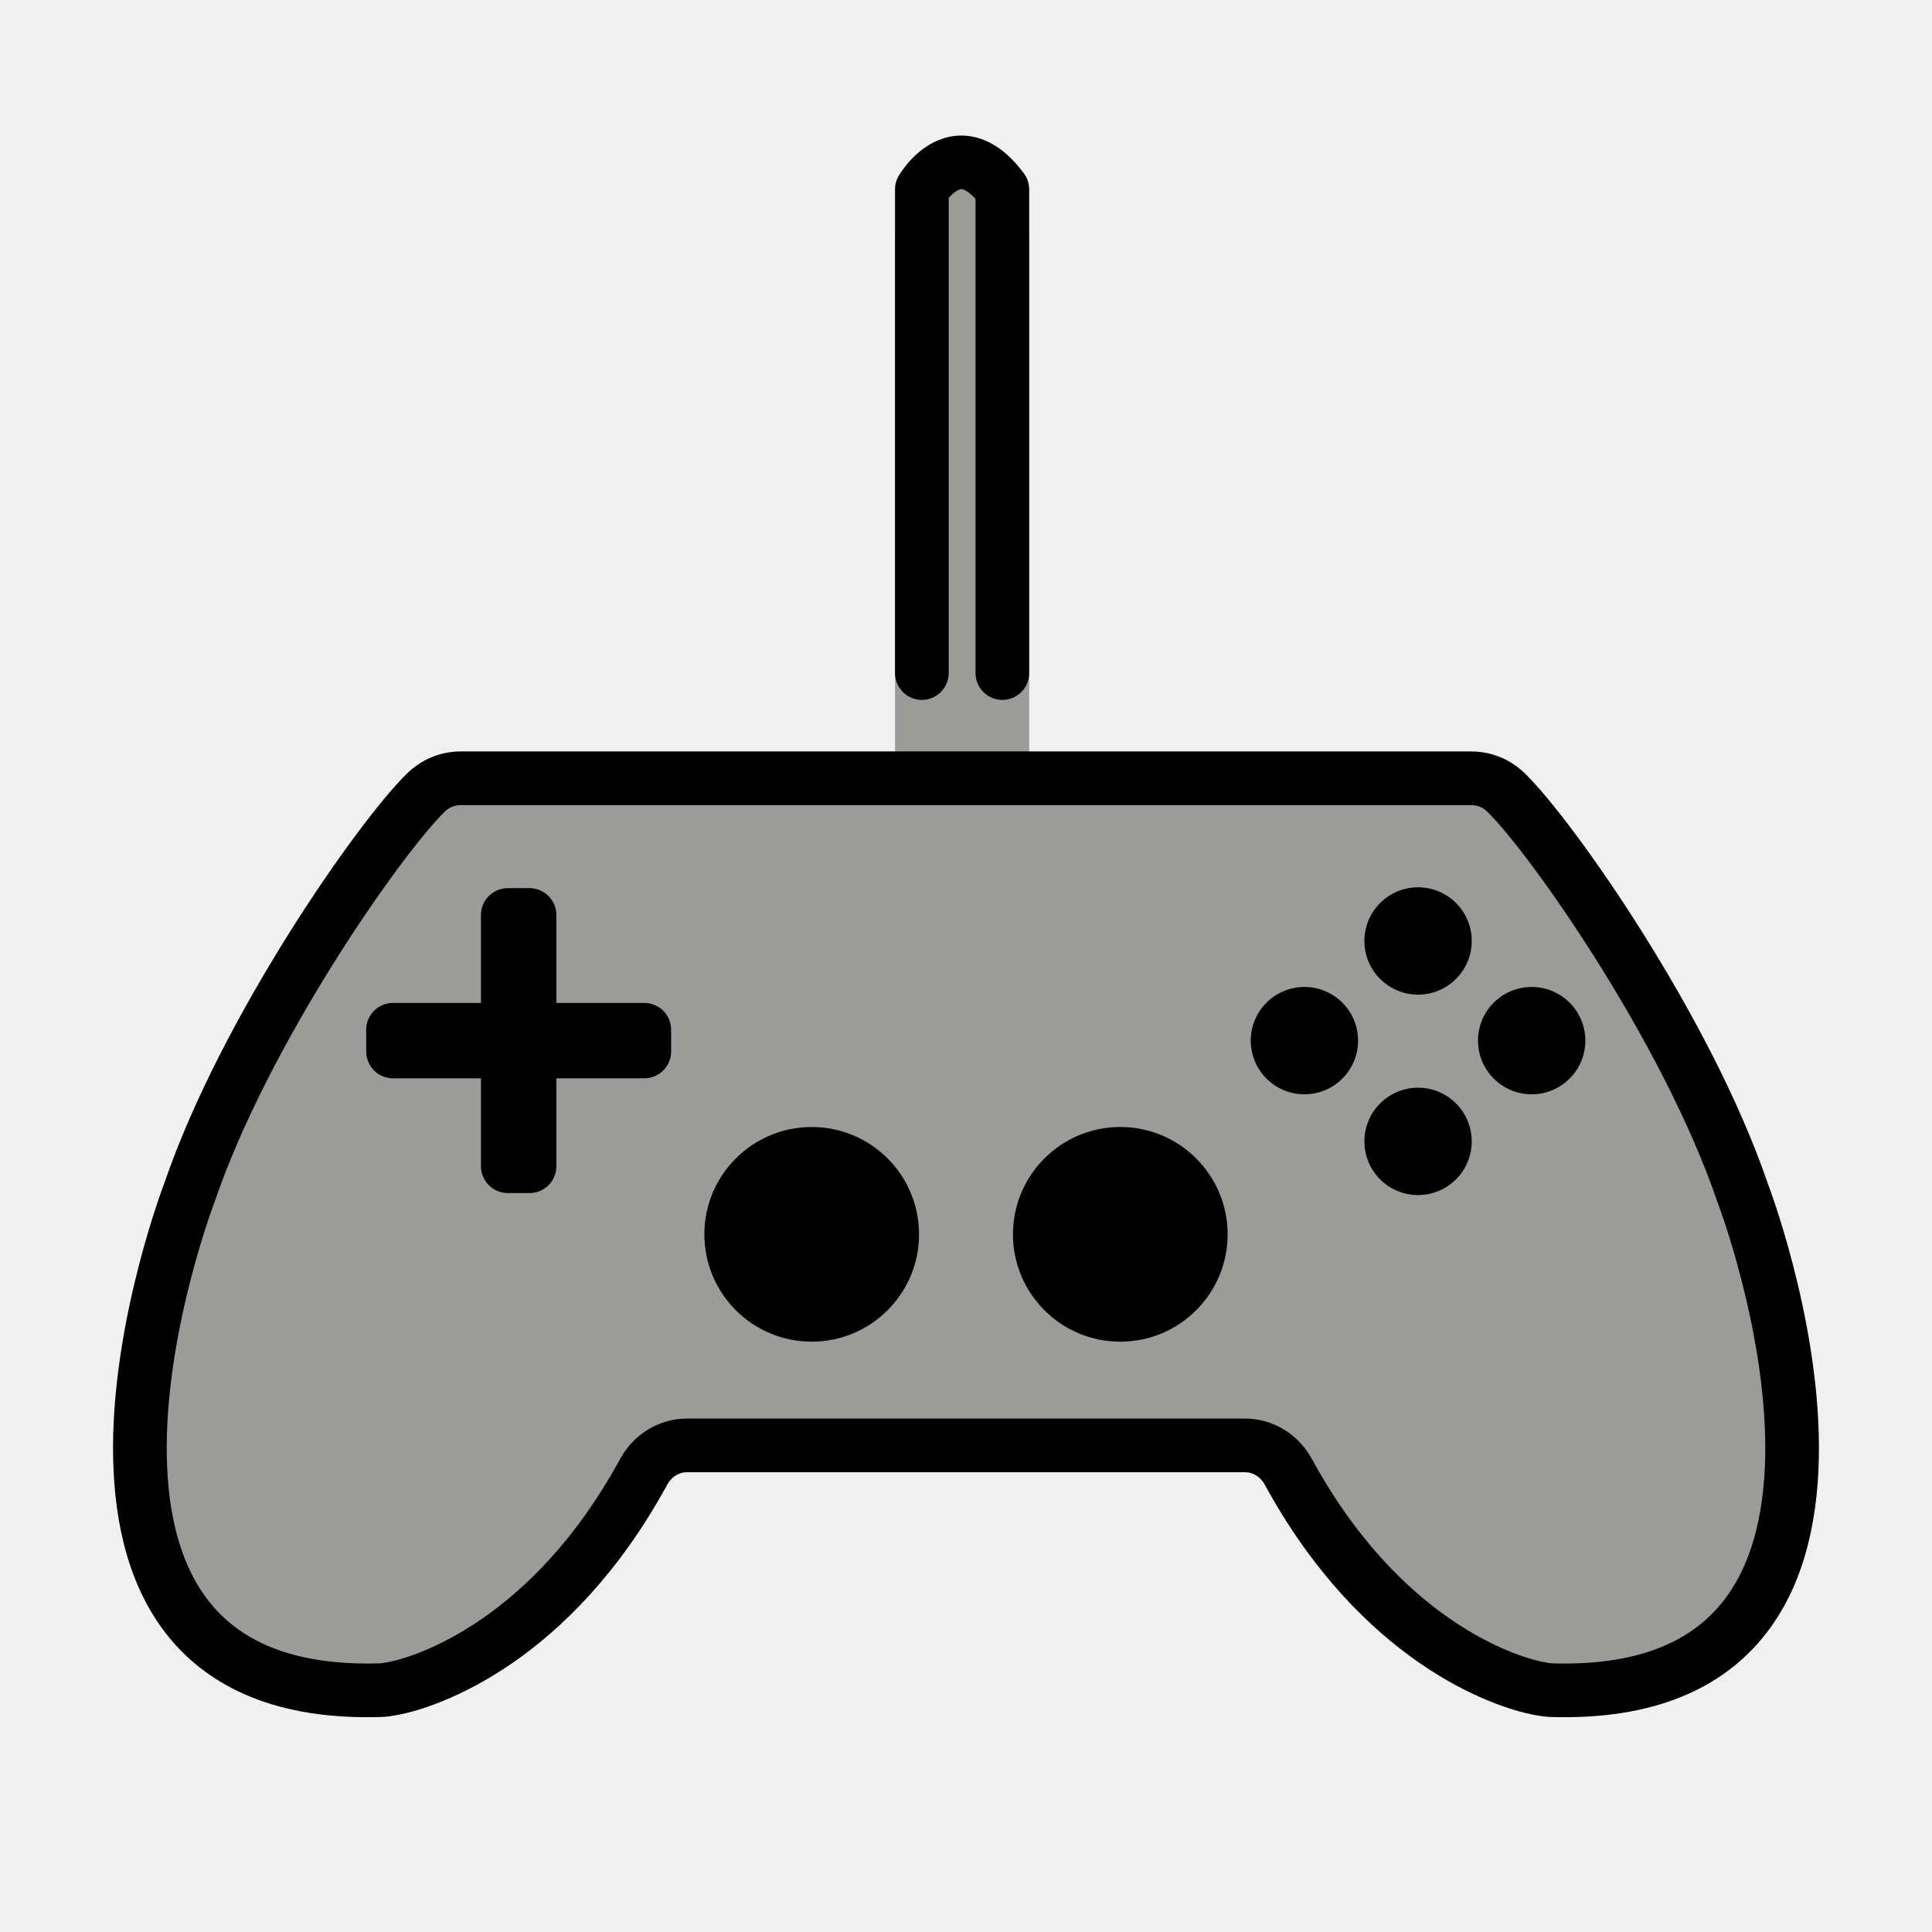
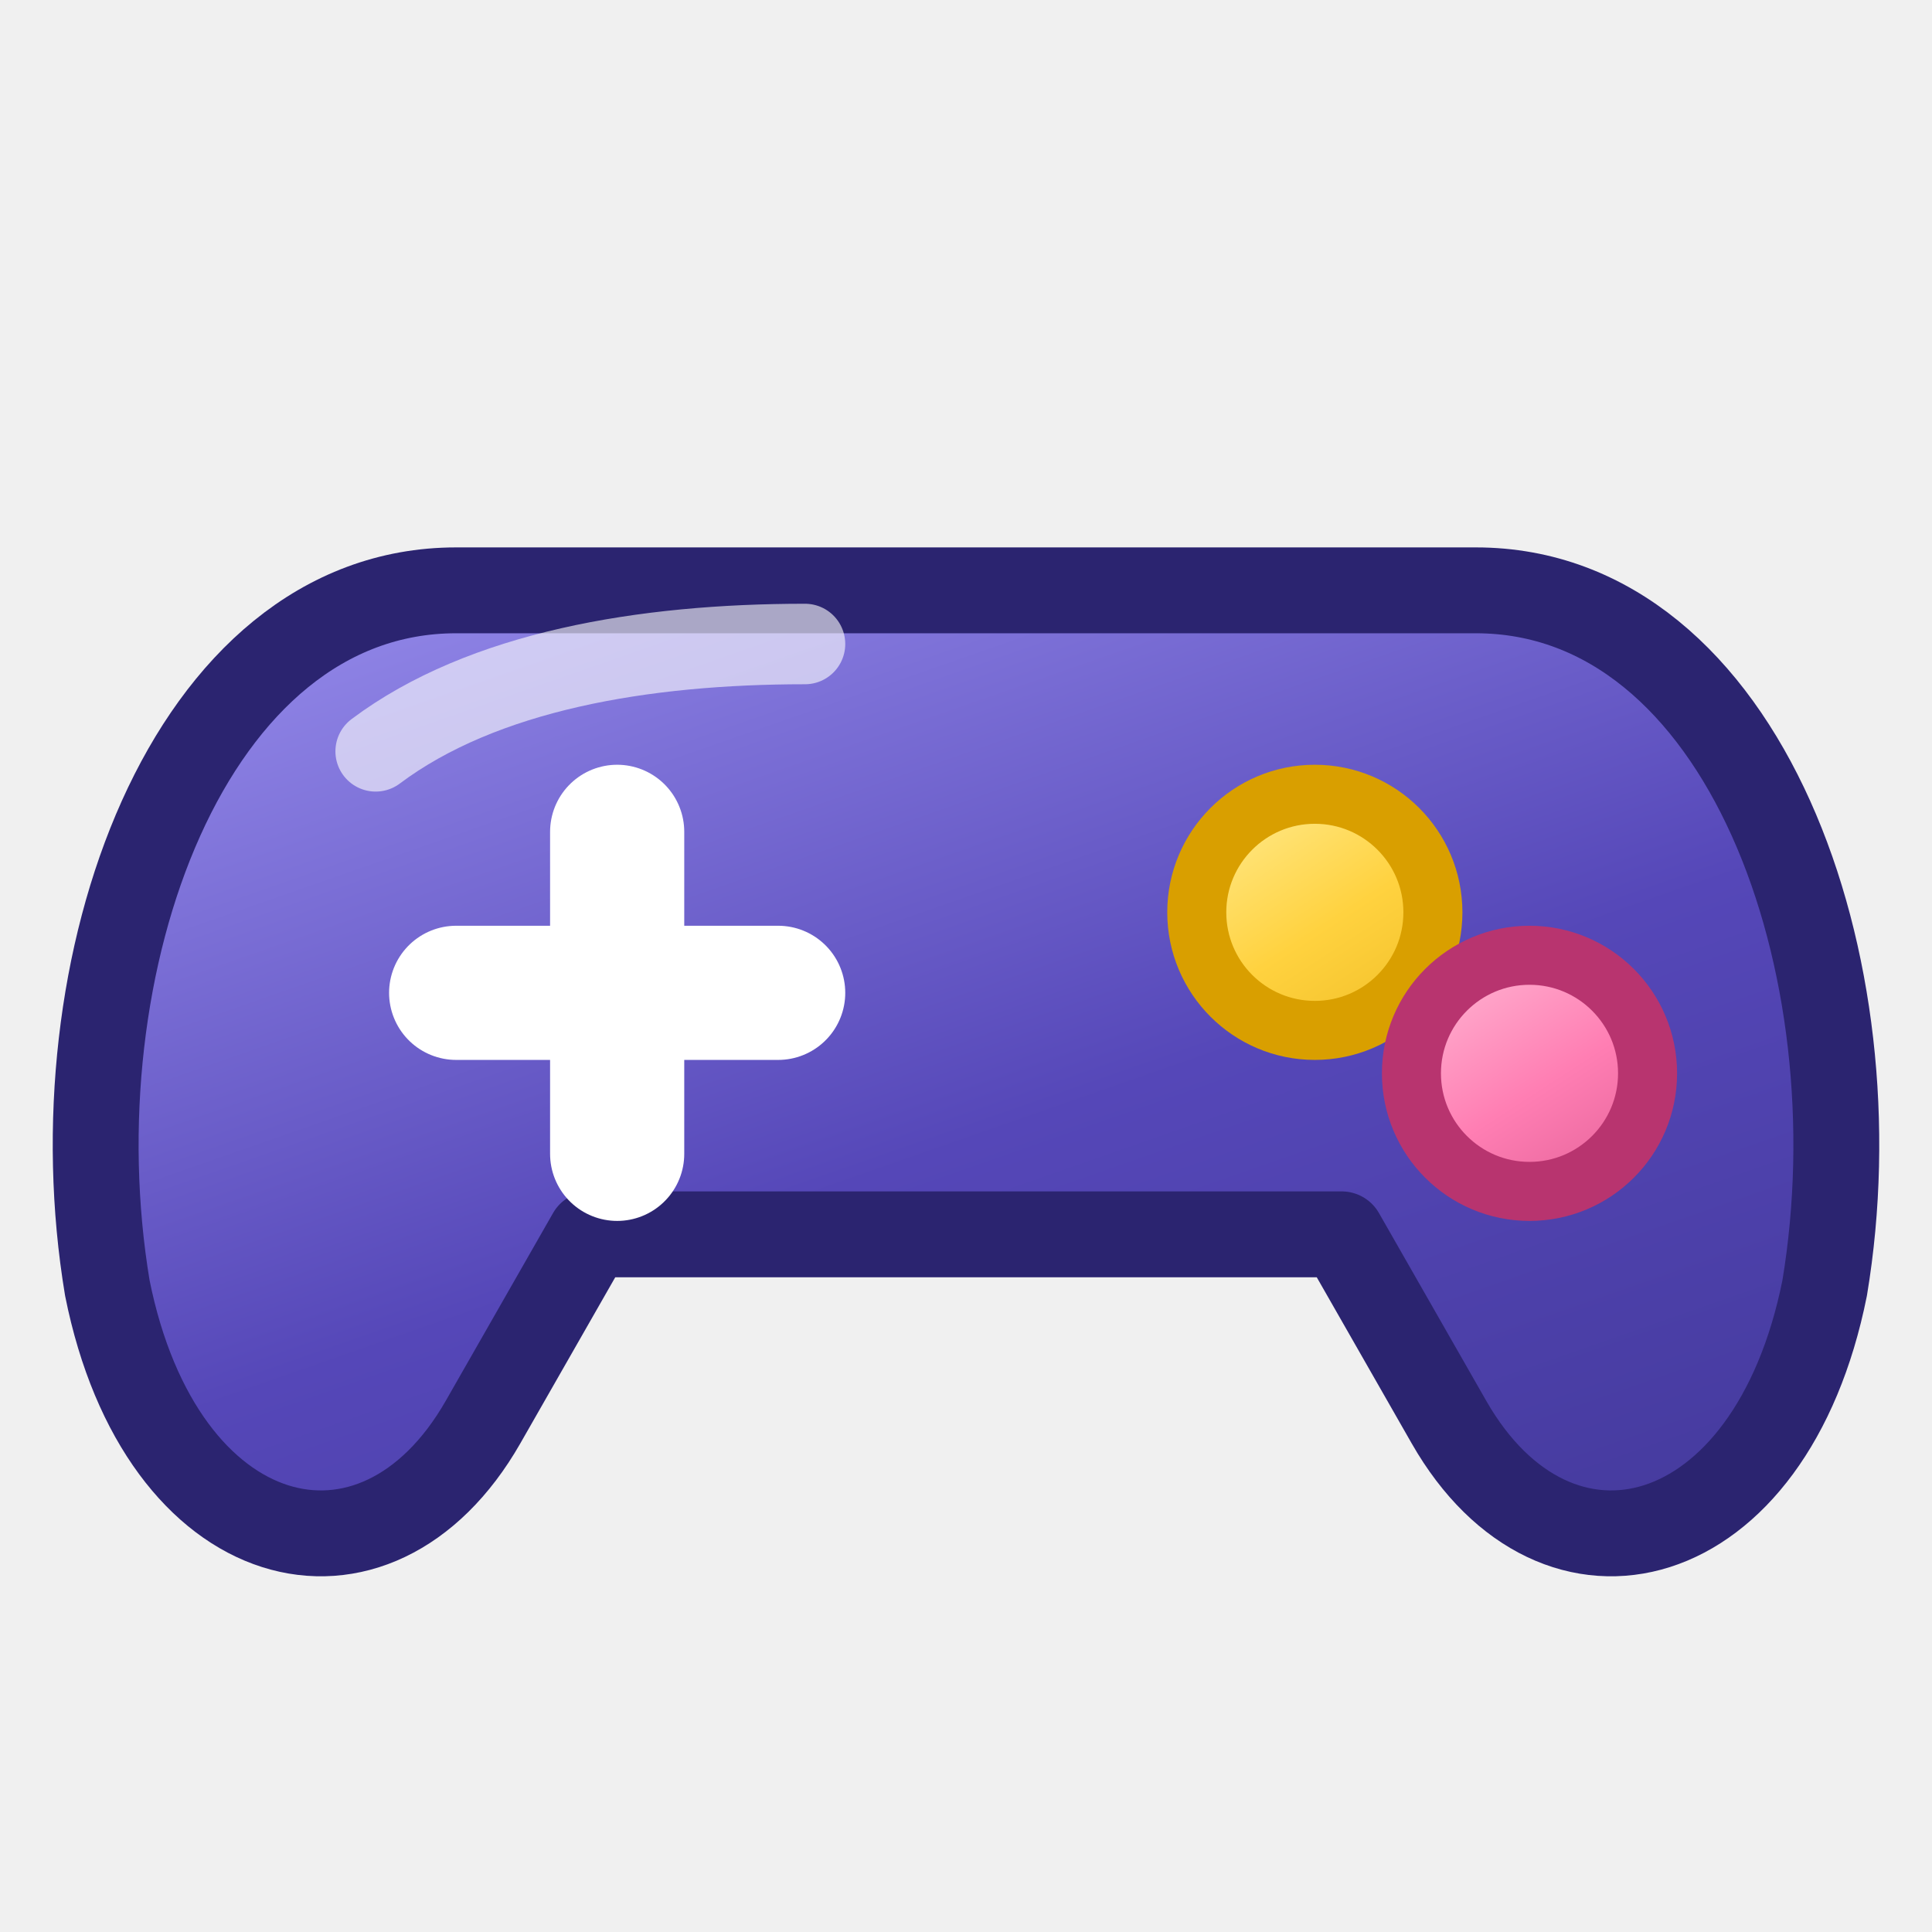
- <svg xmlns="http://www.w3.org/2000/svg" id="emoji" viewBox="0 0 72 72">
-   <g id="color">
-     <path fill="#9B9B9A" stroke="#9B9B9A" stroke-miterlimit="10" stroke-width="2" d="M34.355,28.171V9.115c0,0,1.314-2.392,3,0 v19.057" />
-     <path fill="#9B9B9A" stroke="none" stroke-miterlimit="10" stroke-width="2" d="M36.045,53.866l-10.446,0 c-0.678,0-1.285,0.387-1.61,0.982c-3.458,6.342-8.084,7.842-9.341,8.078c-0.162,0.03-0.321,0.058-0.485,0.062 C-0.241,63.413,7.067,44.424,7.067,44.424c2.084-6.09,7.114-13.241,8.808-14.891 c0.349-0.34,0.81-0.529,1.297-0.529h13.096h11.464h13.096c0.487,0,0.948,0.189,1.297,0.529 c1.694,1.65,6.723,8.801,8.808,14.891c0,0,7.308,18.989-7.096,18.564c-0.165-0.005-0.323-0.032-0.485-0.062 c-1.257-0.236-5.882-1.736-9.341-8.078c-0.325-0.595-0.932-0.982-1.61-0.982l-10.446,0" />
-   </g>
-   <g id="hair" />
-   <g id="skin" />
-   <g id="skin-shadow" />
-   <g id="line">
-     <path fill="none" stroke="#000000" stroke-miterlimit="10" stroke-width="2" d="M36.045,53.866l-10.446,0 c-0.678,0-1.285,0.387-1.61,0.982c-3.458,6.342-8.084,7.842-9.341,8.078c-0.162,0.03-0.321,0.058-0.485,0.062 C-0.241,63.413,7.067,44.424,7.067,44.424c2.084-6.09,7.114-13.241,8.808-14.891 c0.349-0.34,0.81-0.529,1.297-0.529h13.096h11.464h13.096c0.487,0,0.948,0.189,1.297,0.529 c1.694,1.65,6.723,8.801,8.808,14.891c0,0,7.308,18.989-7.096,18.564c-0.165-0.005-0.323-0.032-0.485-0.062 c-1.257-0.236-5.882-1.736-9.341-8.078c-0.325-0.595-0.932-0.982-1.61-0.982l-10.446,0" />
-     <polygon fill="#000000" stroke="#000000" stroke-linecap="round" stroke-linejoin="round" stroke-miterlimit="10" stroke-width="2" points="24.011,38.376 24.011,39.186 19.796,39.186 14.647,39.186 14.647,38.376 19.692,38.376" />
-     <polygon fill="#000000" stroke="#000000" stroke-linecap="round" stroke-linejoin="round" stroke-miterlimit="10" stroke-width="2" points="18.924,34.099 19.734,34.099 19.734,38.313 19.734,43.462 18.924,43.462 18.924,38.417" />
-     <circle cx="30.25" cy="46" r="4" fill="#000000" stroke="none" />
-     <circle cx="41.75" cy="46" r="4" fill="#000000" stroke="none" />
-     <circle cx="48.612" cy="38.781" r="2" fill="#000000" stroke="none" />
-     <circle cx="57.081" cy="38.781" r="2" fill="#000000" stroke="none" />
-     <circle cx="52.847" cy="42.536" r="2" fill="#000000" stroke="none" />
-     <circle cx="52.847" cy="35.067" r="2" fill="#000000" stroke="none" />
-     <path fill="none" stroke="#000000" stroke-linecap="round" stroke-linejoin="round" stroke-miterlimit="10" stroke-width="2" d="M34.355,25.083V7.057c0,0,0.505-0.869,1.29-0.991c0.482-0.075,1.069,0.131,1.71,0.991v18.026" />
-   </g>
+ <svg xmlns="http://www.w3.org/2000/svg" viewBox="0 0 72 72" width="72" height="72">
+   <defs>
+     <linearGradient id="g-pink" x1="0.2" y1="0" x2="0.85" y2="1">
+       <stop offset="0" stop-color="#ffb3d1" />
+       <stop offset="0.55" stop-color="#ff7eb3" />
+       <stop offset="1" stop-color="#e6649b" />
+     </linearGradient>
+     <linearGradient id="g-purple" x1="0.2" y1="0" x2="0.85" y2="1">
+       <stop offset="0" stop-color="#8f84e6" />
+       <stop offset="0.55" stop-color="#5547b8" />
+       <stop offset="1" stop-color="#463b9f" />
+     </linearGradient>
+     <linearGradient id="g-yellow" x1="0.2" y1="0" x2="0.85" y2="1">
+       <stop offset="0" stop-color="#ffe98a" />
+       <stop offset="0.55" stop-color="#ffd23f" />
+       <stop offset="1" stop-color="#f2c029" />
+     </linearGradient>
+   </defs>
+   <path d="M17 22H55C65 22 70 36 68 48C66 58 58 60 54 53L50 46H22L18 53C14 60 6 58 4 48C2 36 7 22 17 22z" fill="url(#g-purple)" stroke="#2b2470" stroke-width="3.2" stroke-linejoin="round" stroke-linecap="round" />
+   <path d="M23 31v12M17 37h12" stroke="#fff" stroke-width="5" stroke-linecap="round" />
+   <circle cx="49" cy="34" r="4.4" fill="url(#g-yellow)" stroke="#d99f00" stroke-width="2.2" />
+   <circle cx="57" cy="40" r="4.4" fill="url(#g-pink)" stroke="#b8346f" stroke-width="2.2" />
+   <path d="M14 28C18 25 24 24 30 24" fill="none" stroke="#fff" stroke-width="3" stroke-linecap="round" opacity="0.6" />
</svg>
